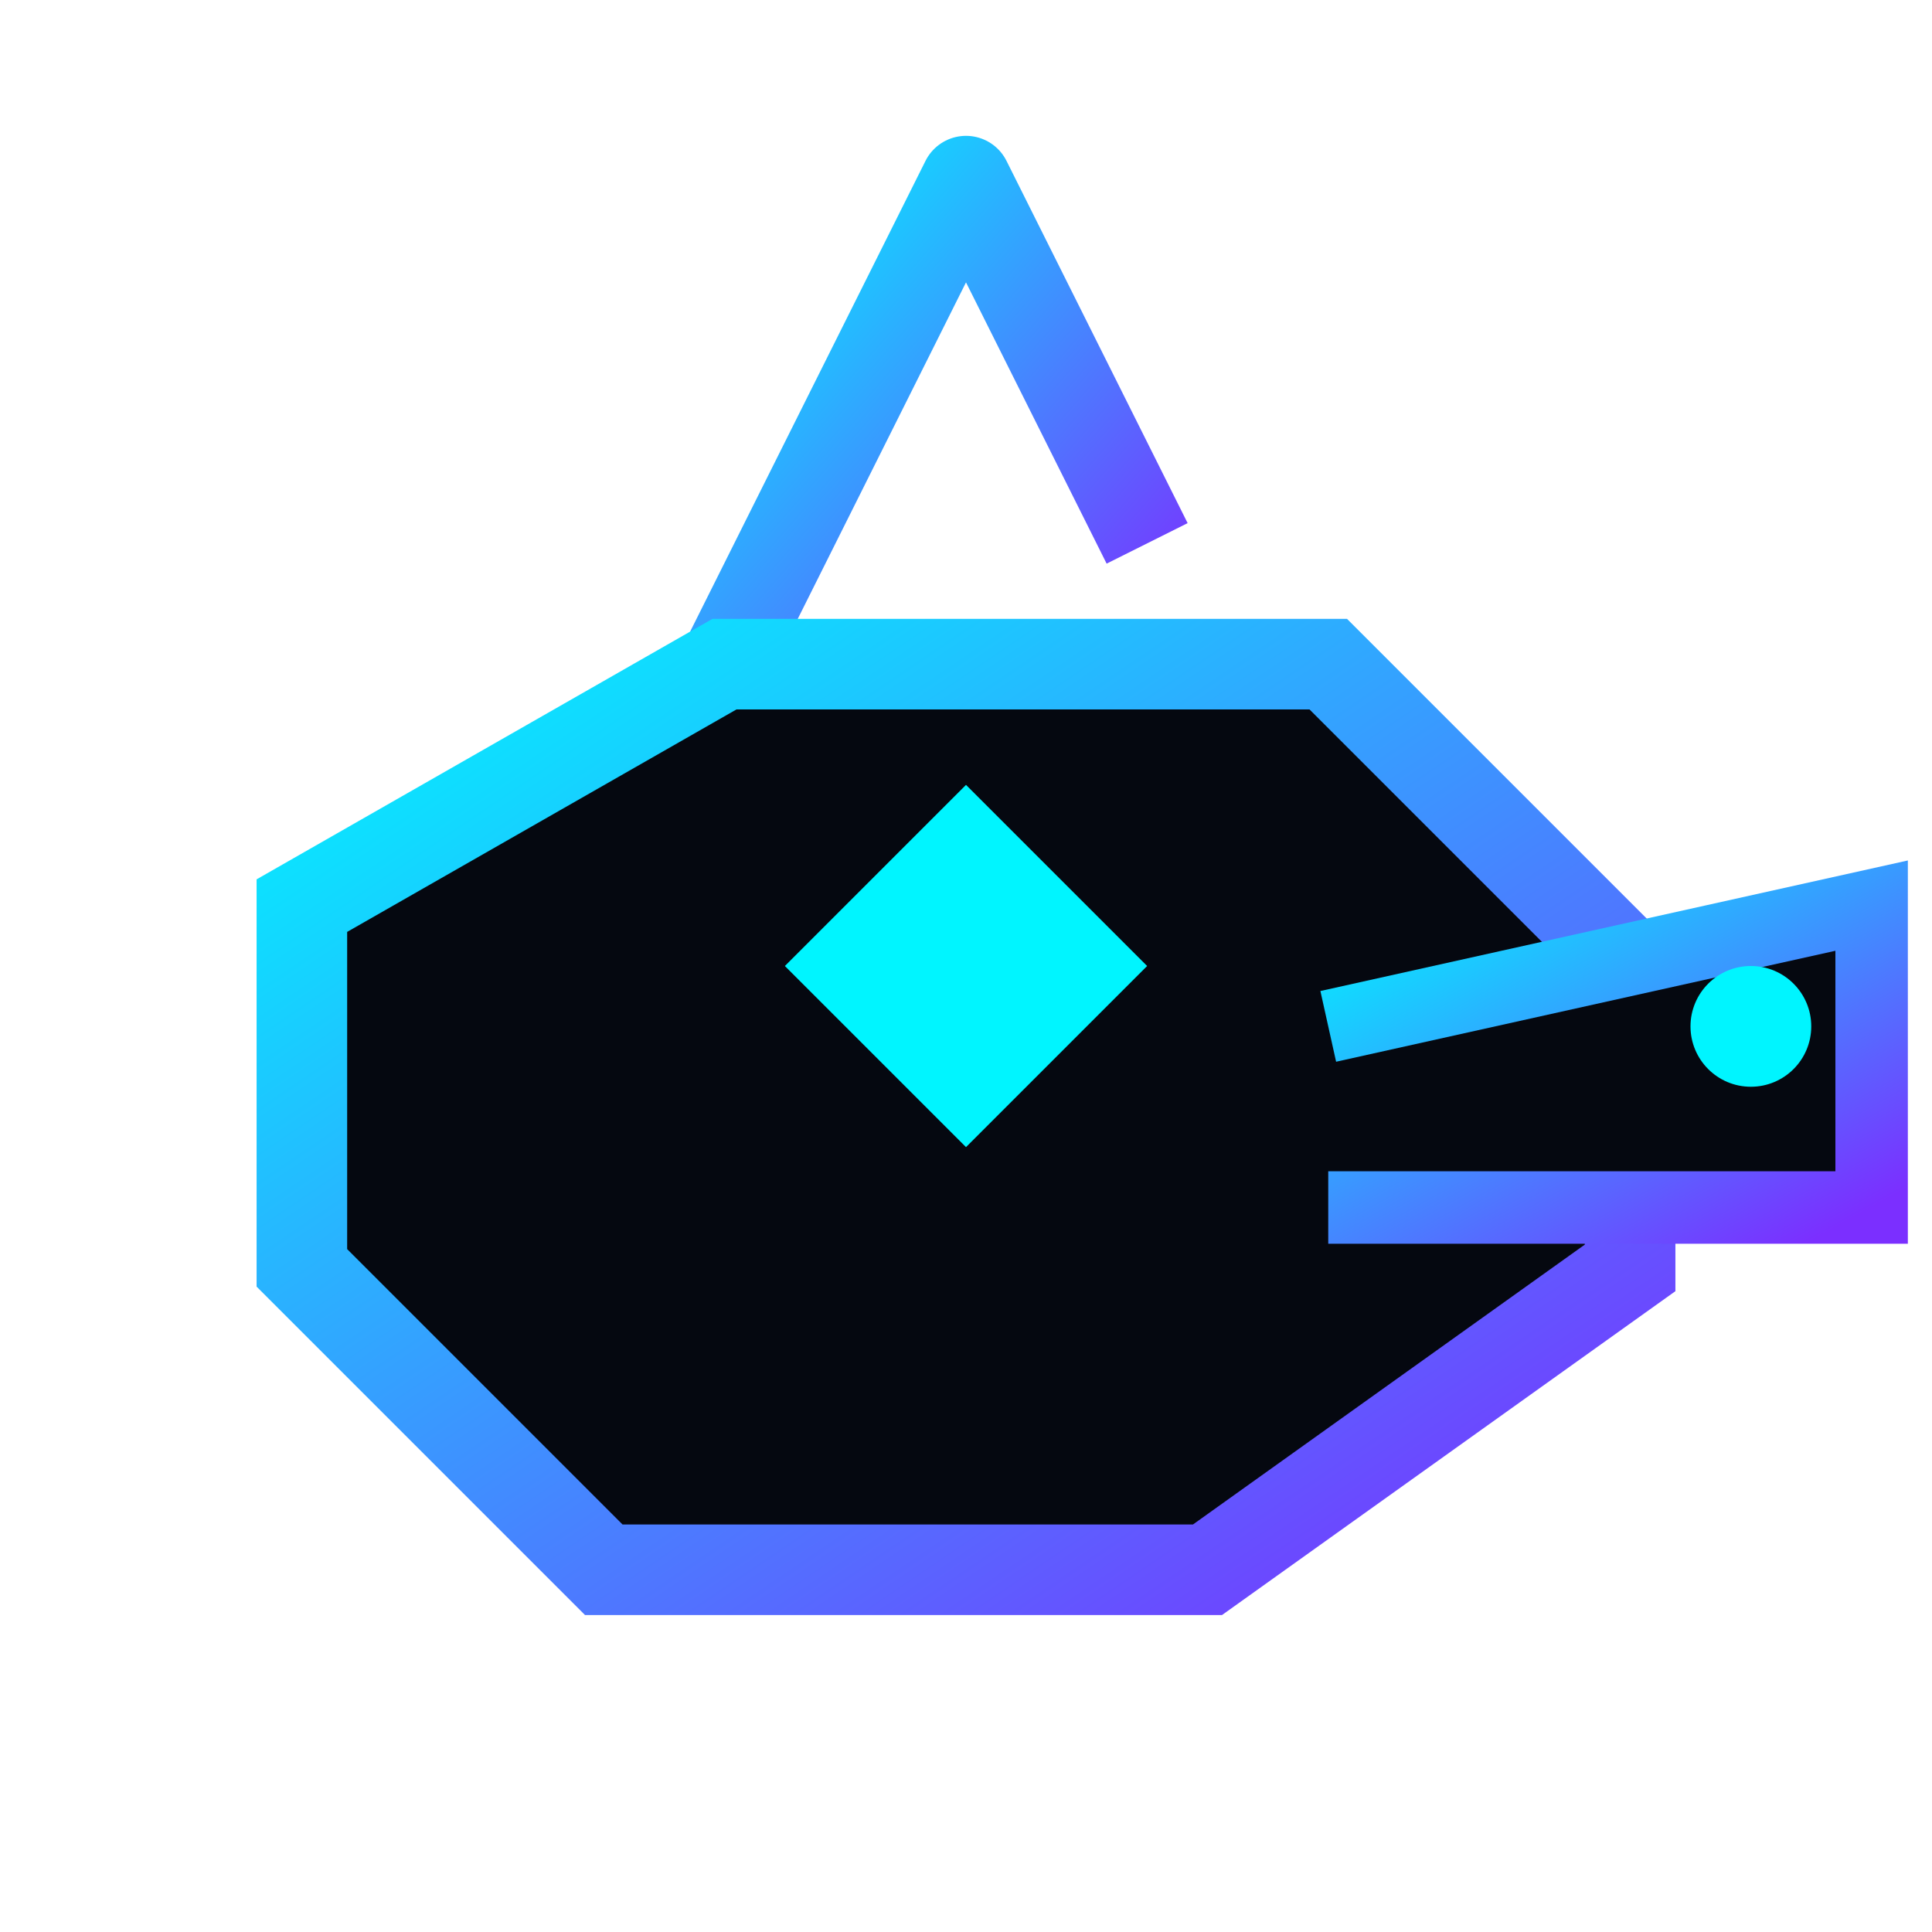
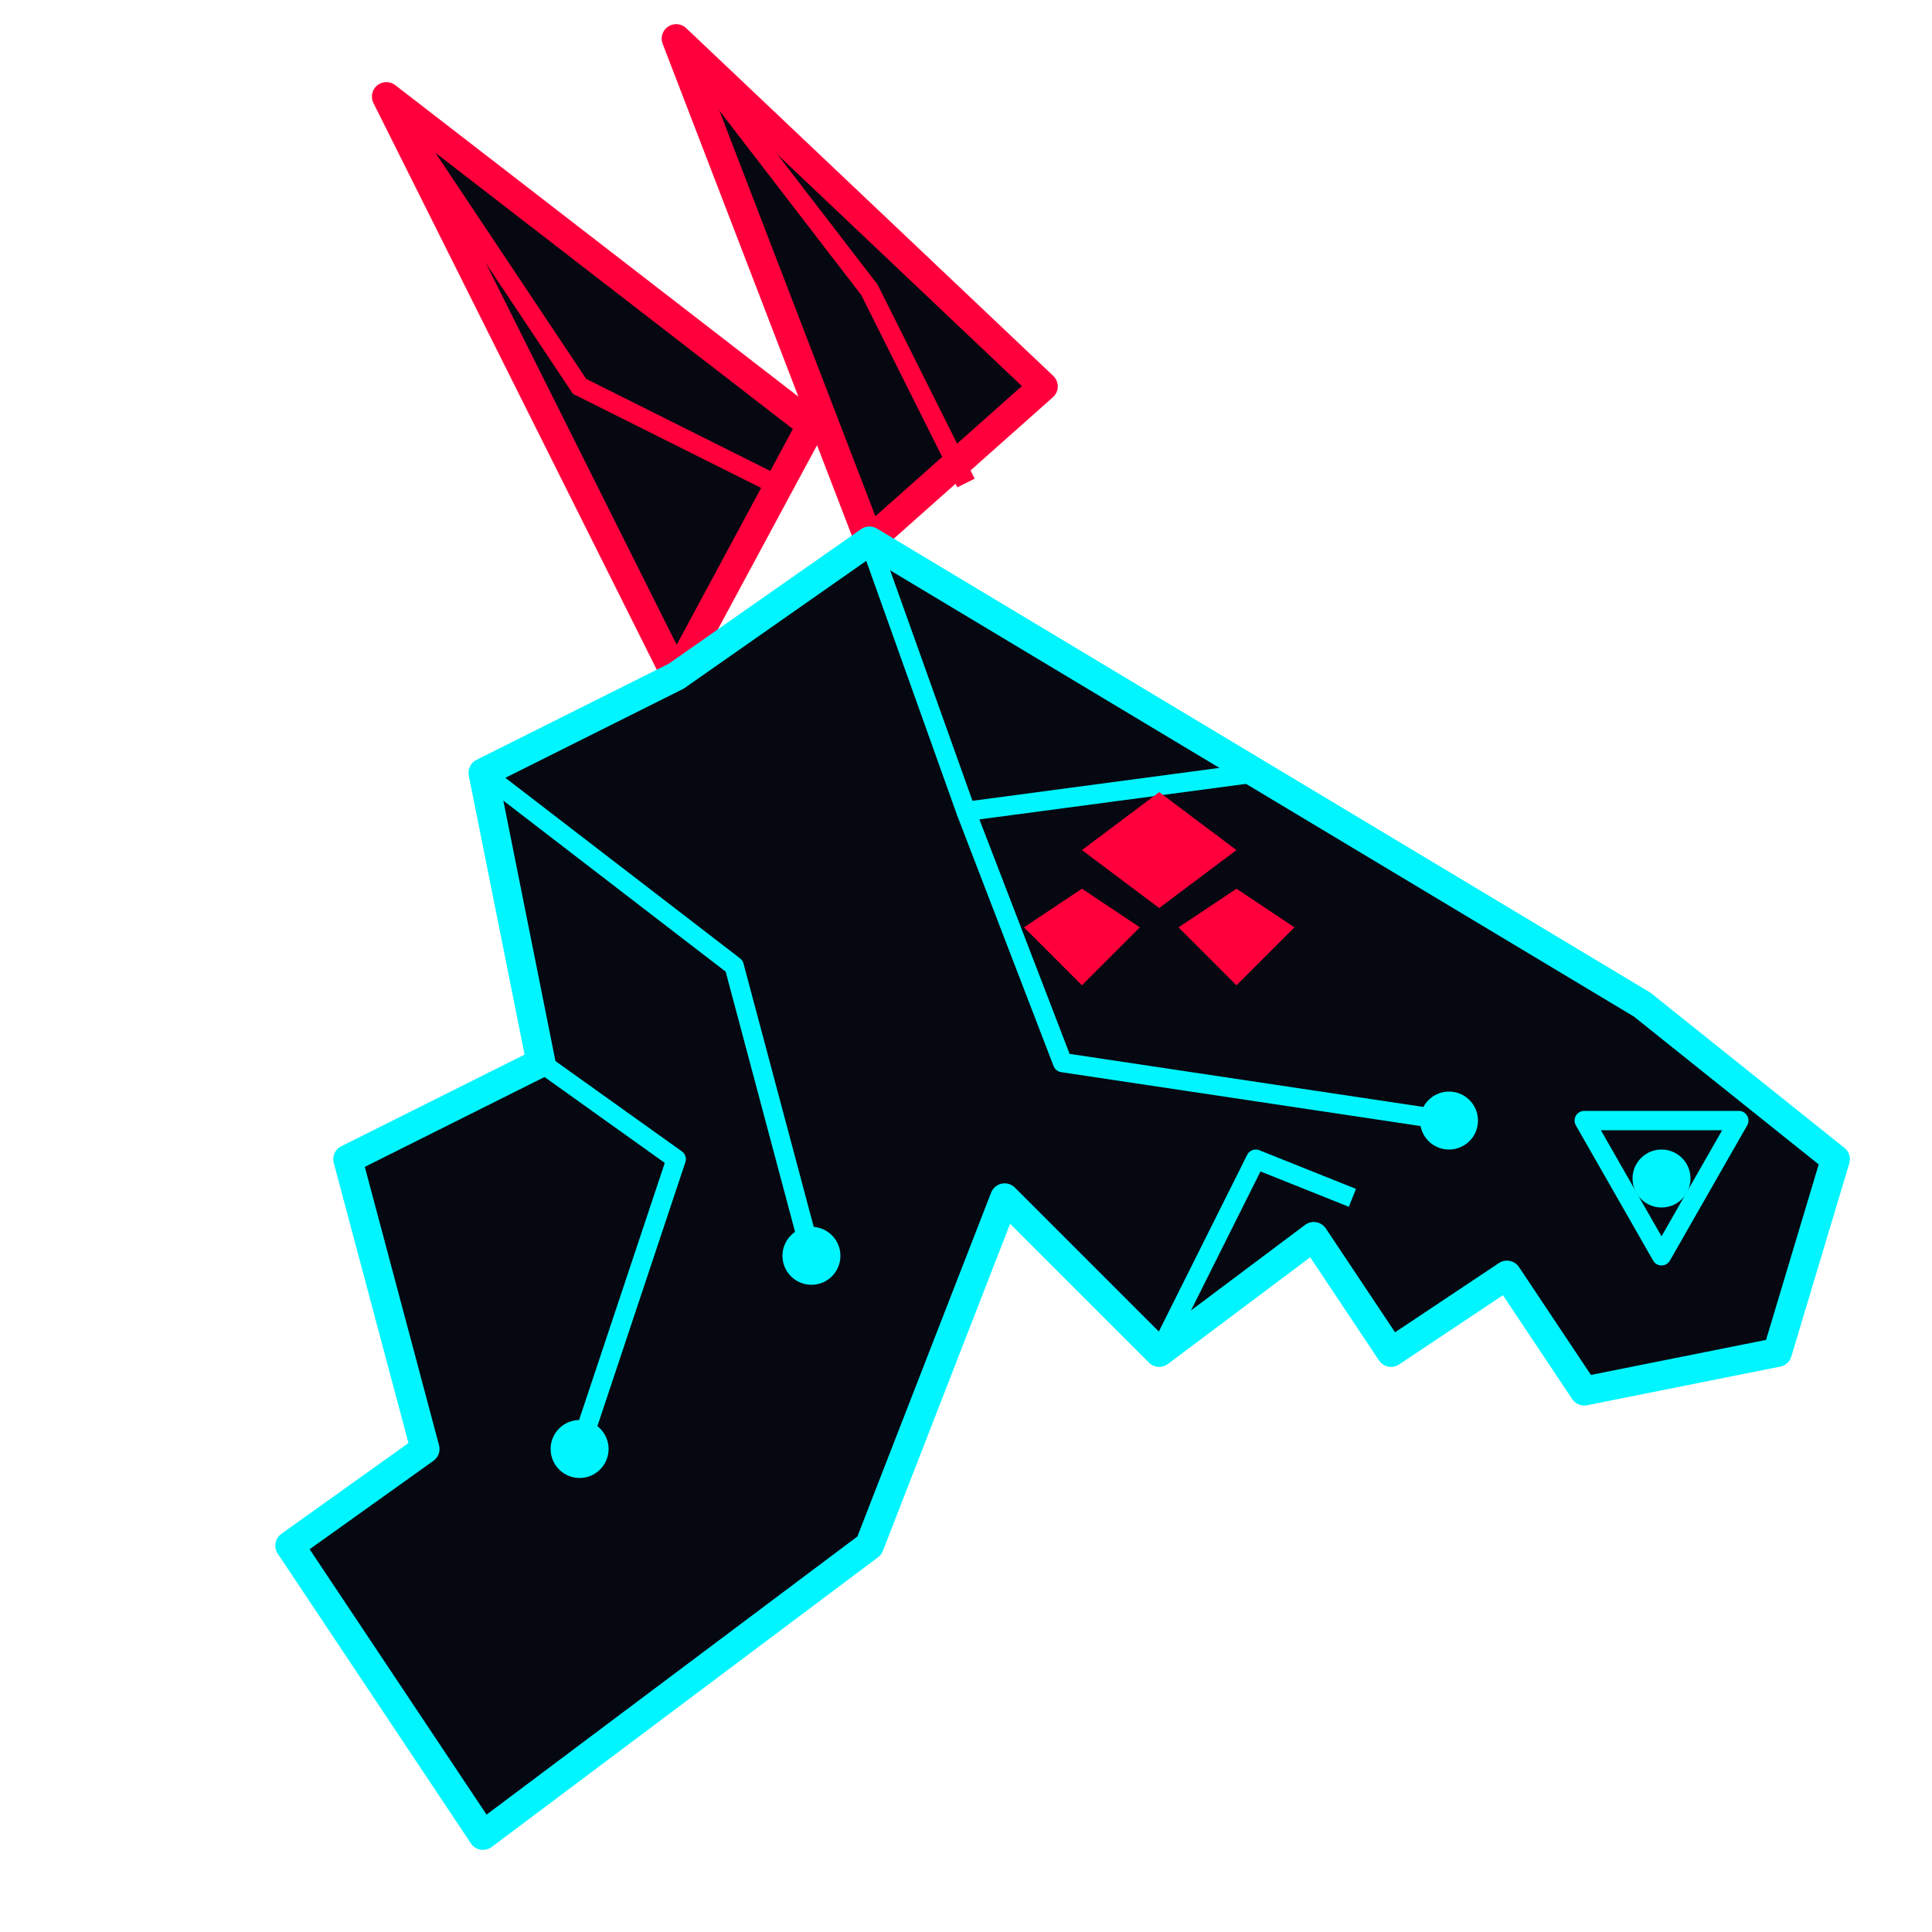
- <svg xmlns="http://www.w3.org/2000/svg" viewBox="0 0 32 32">
+ <svg xmlns="http://www.w3.org/2000/svg" viewBox="0 0 100 100">
  <defs>
-     <linearGradient id="g" x1="0%" y1="0%" x2="100%" y2="100%">
-       <stop offset="0%" stop-color="#00f5ff" />
-       <stop offset="100%" stop-color="#7b2fff" />
-     </linearGradient>
+     <style>
+       .cyan-line { stroke: #00f5ff; stroke-width: 1.5; stroke-linejoin: round; fill: #050810; }
+       .cyan-detail { stroke: #00f5ff; stroke-width: 1; fill: none; stroke-linejoin: round; }
+       .red-line { stroke: #ff003c; stroke-width: 1.5; stroke-linejoin: round; fill: #050810; }
+       .red-detail { stroke: #ff003c; stroke-width: 1; fill: none; }
+       .red-fill { fill: #ff003c; }
+       .cyan-fill { fill: #00f5ff; }
+     </style>
  </defs>
-   <polyline points="12,11 16,3 19,9" fill="none" stroke="url(#g)" stroke-width="1.5" stroke-linejoin="round" />
-   <path d="M5,15 L12,11 L22,11 L27,16 L27,21 L20,26 L10,26 L5,21 Z" fill="#050810" stroke="url(#g)" stroke-width="1.5" />
-   <path d="M22,17 L31,15 L31,20 L22,20" fill="#050810" stroke="url(#g)" stroke-width="1.2" />
-   <circle cx="29" cy="17" r="1" fill="#00f5ff" />
-   <polygon points="13,16 16,13 19,16 16,19" fill="#00f5ff" />
+   <polygon points="35,35 20,5 42,22" class="red-line" />
+   <polyline points="20,5 30,20 40,25" class="red-detail" />
+   <polygon points="45,28 35,2 54,20" class="red-line" />
+   <polyline points="35,2 45,15 50,25" class="red-detail" />
+   <path d="M 45 28 L 65 40 L 85 52 L 95 60 L 92 70 L 82 72 L 78 66 L 72 70 L 68 64 L 60 70 L 52 62 L 45 80 L 25 95 L 15 80 L 22 75 L 18 60 L 28 55 L 25 40 L 35 35 Z" class="cyan-line" />
+   <polyline points="45,28 50,42 65,40" class="cyan-detail" />
+   <polyline points="50,42 55,55 75,58" class="cyan-detail" />
+   <polyline points="25,40 38,50 42,65" class="cyan-detail" />
+   <polyline points="28,55 35,60 30,75" class="cyan-detail" />
+   <polyline points="60,70 65,60 70,62" class="cyan-detail" />
+   <circle cx="42" cy="65" r="1.5" class="cyan-fill" />
+   <circle cx="75" cy="58" r="1.5" class="cyan-fill" />
+   <circle cx="30" cy="75" r="1.5" class="cyan-fill" />
+   <polygon points="56,44 60,41 64,44 60,47" class="red-fill" />
+   <polygon points="61,48 64,46 67,48 64,51" class="red-fill" />
+   <polygon points="53,48 56,46 59,48 56,51" class="red-fill" />
+   <circle cx="86" cy="61" r="1.5" class="cyan-fill" />
+   <polygon points="82,58 90,58 86,65" class="cyan-detail" />
</svg>
